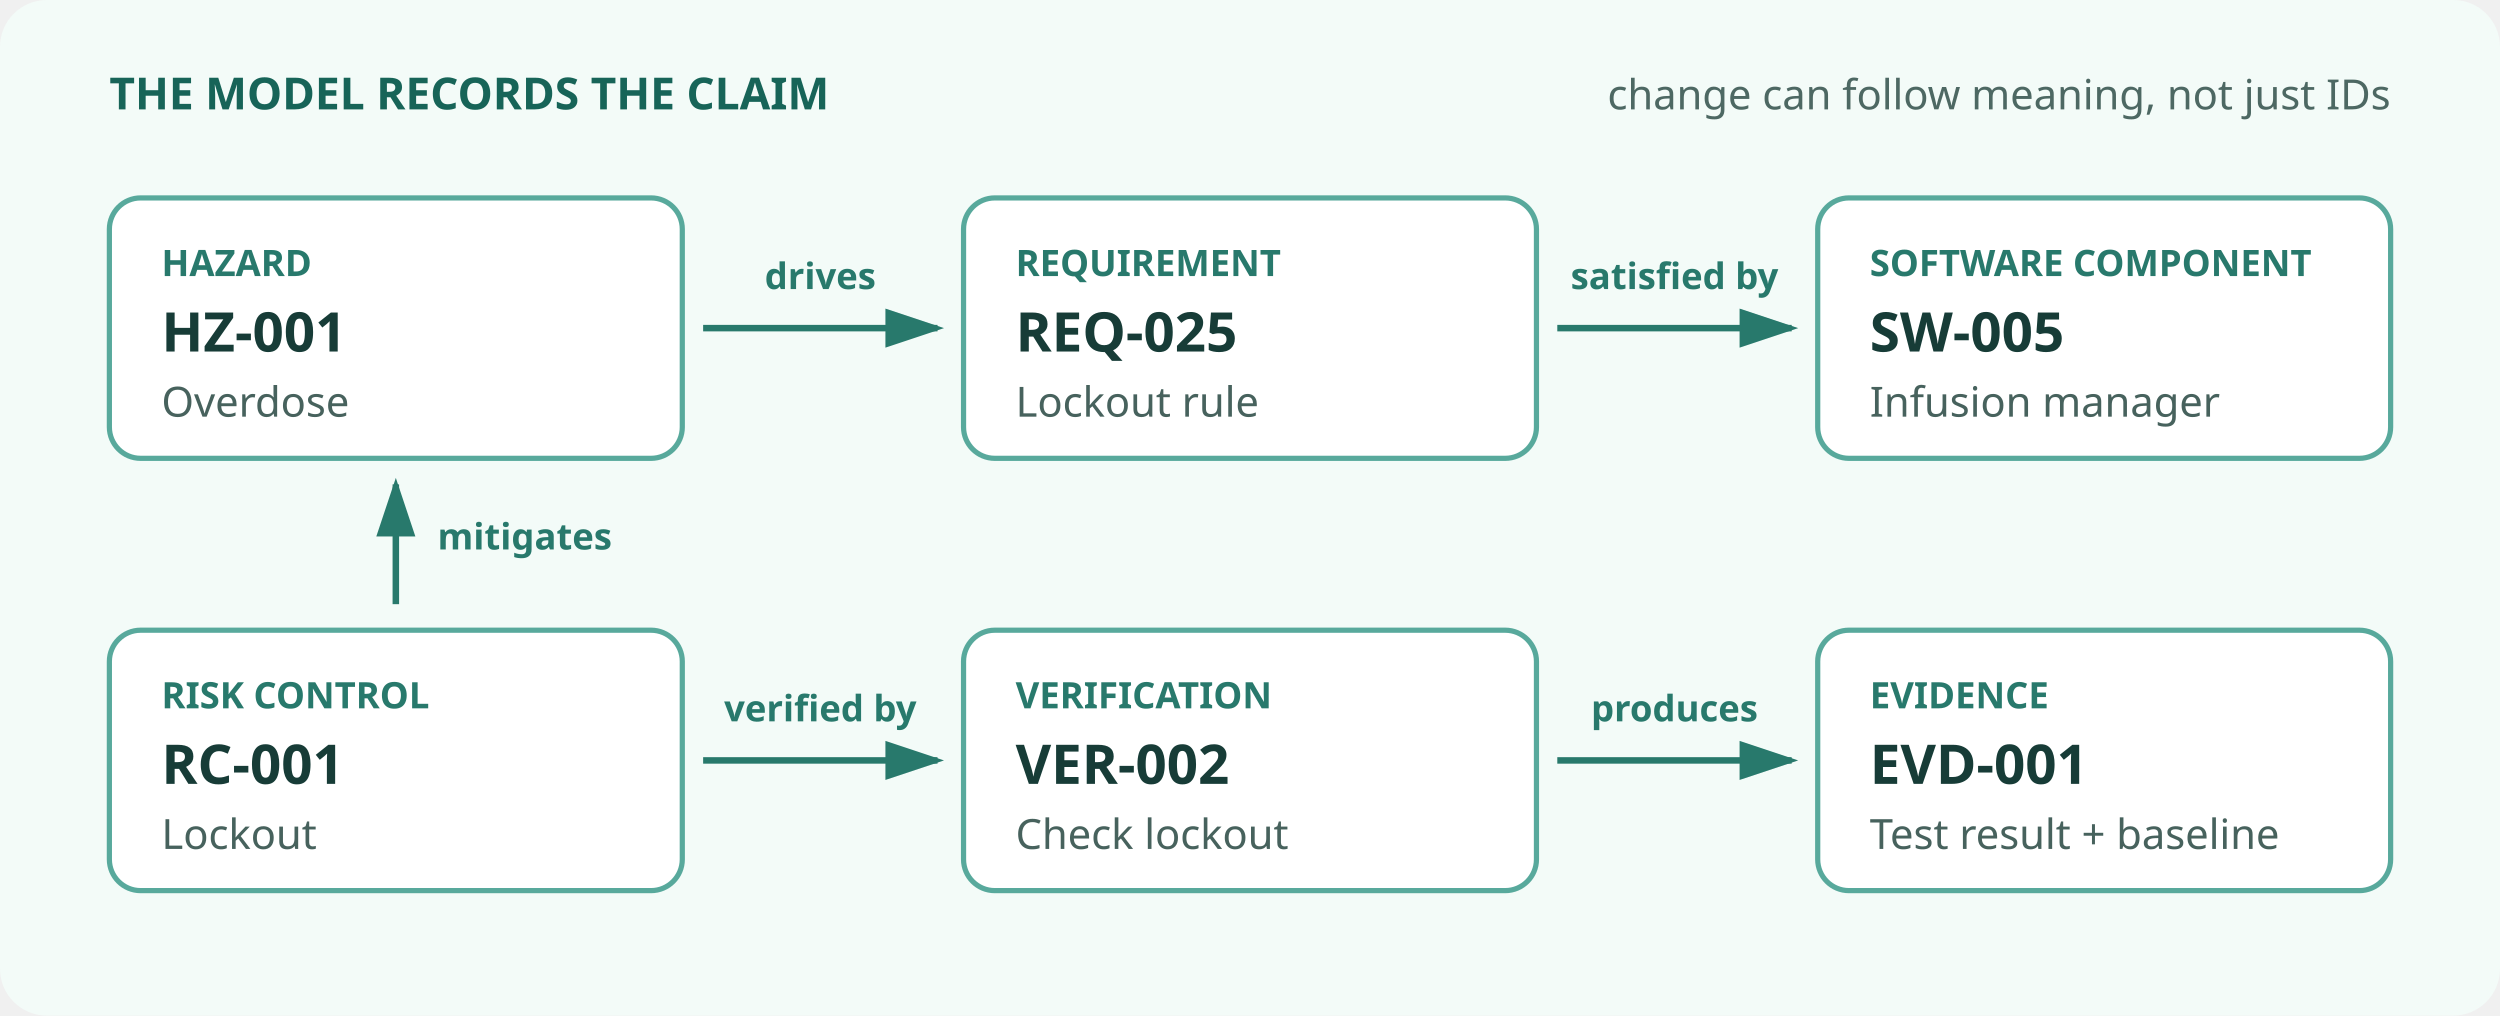
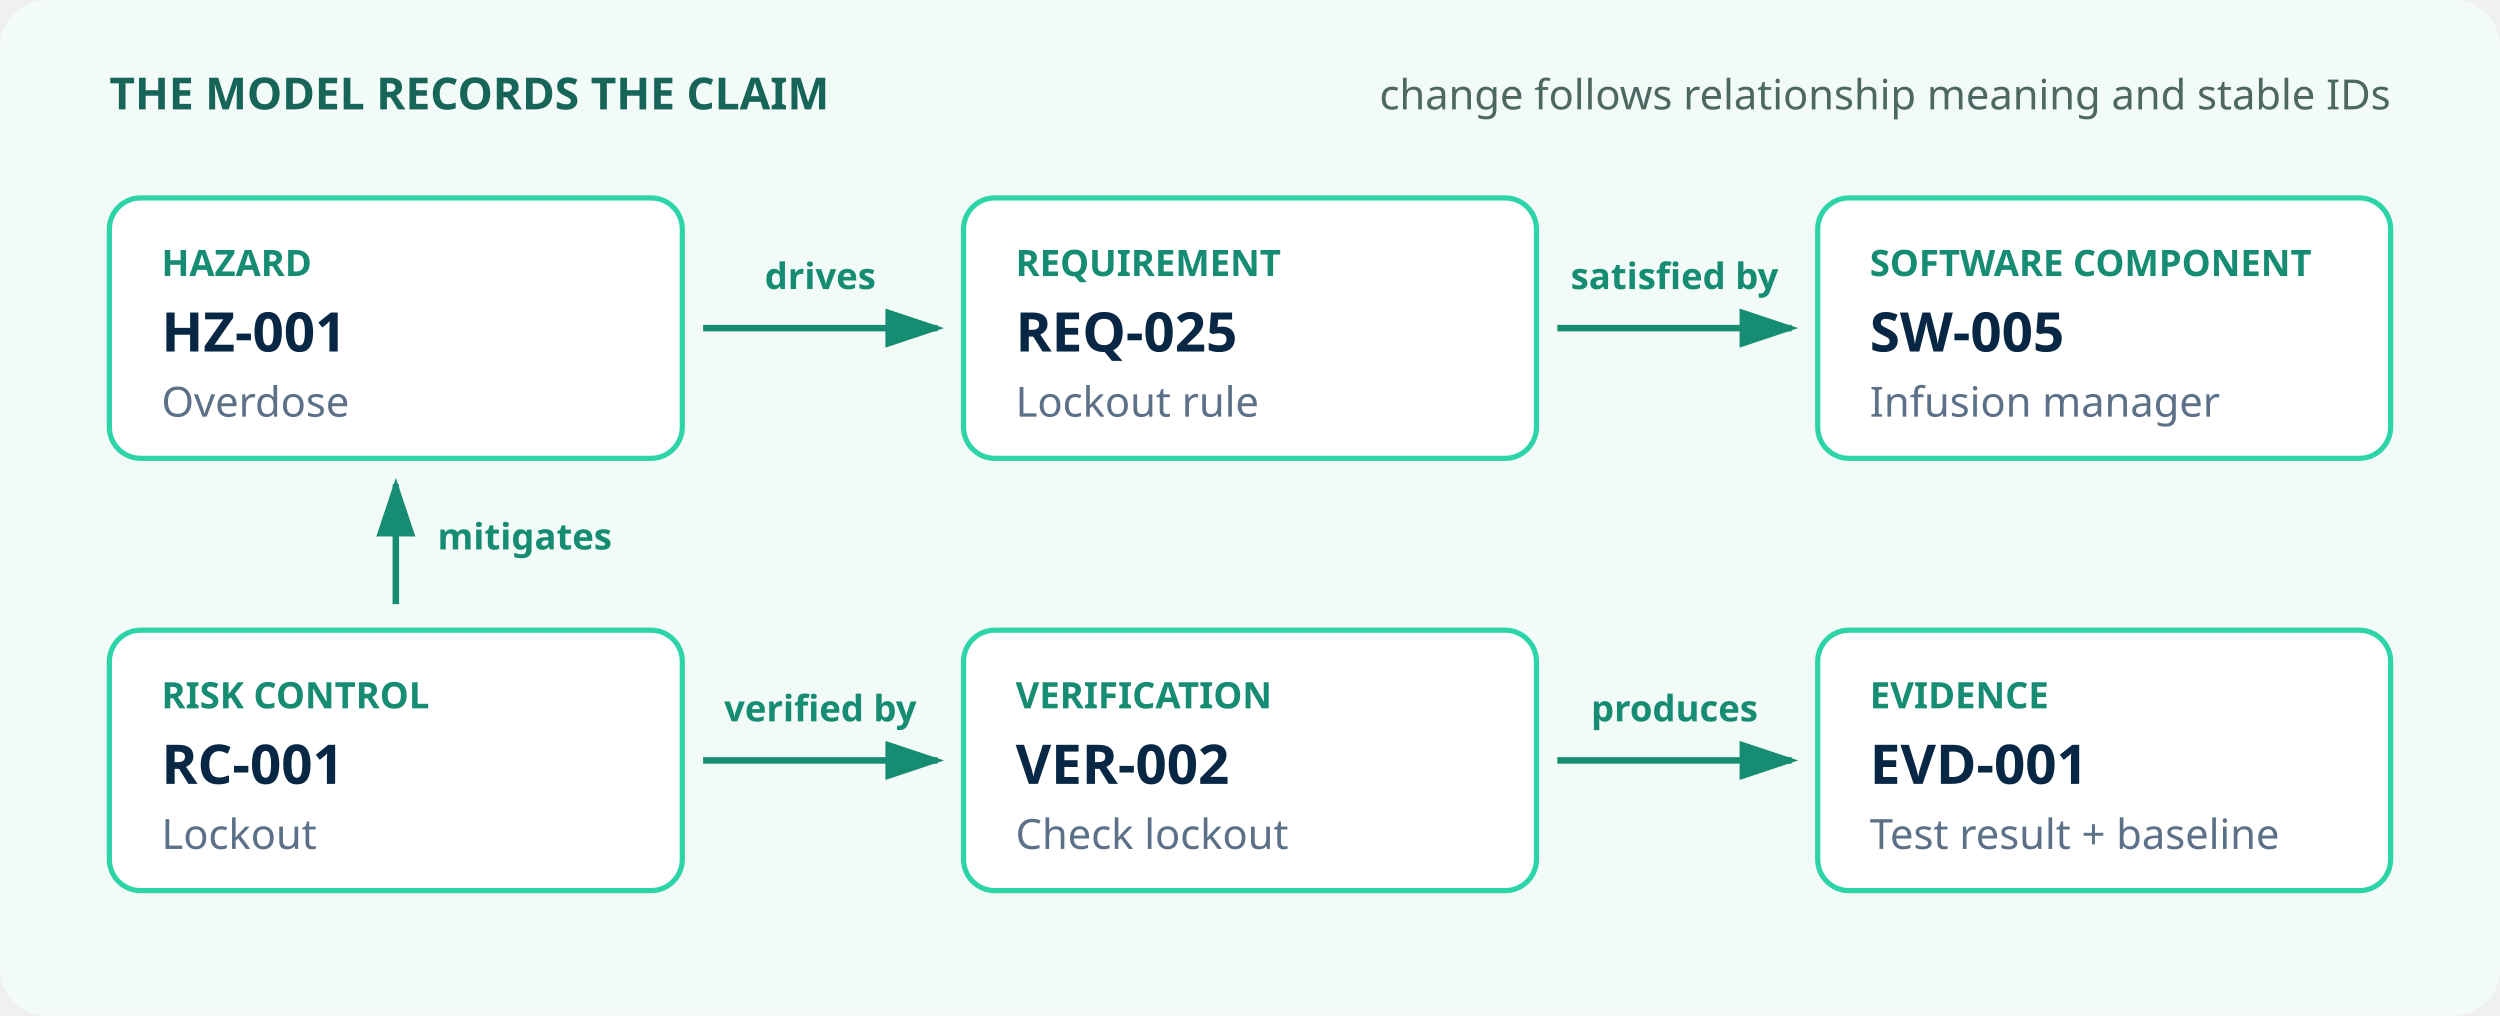
<svg xmlns="http://www.w3.org/2000/svg" viewBox="0 0 960 390" role="img" aria-labelledby="title desc">
  <defs>
    <marker id="arrow" markerWidth="10" markerHeight="10" refX="8" refY="3" orient="auto" markerUnits="strokeWidth">
-       <path d="M0,0 L0,6 L9,3 z" fill="#28796c" />
+       <path d="M0,0 L0,6 L9,3 z" fill="#168c72" />
    </marker>
  </defs>
  <rect width="960" height="390" rx="18" fill="#f3fbf8" />
  <g font-family="system-ui, sans-serif">
    <text x="42" y="42" font-size="17" font-weight="700" fill="#176458">THE MODEL RECORDS THE CLAIM</text>
-     <text x="918" y="42" text-anchor="end" font-size="16" fill="#4d6863">change can follow meaning, not just IDs</text>
-     <rect x="42" y="76" width="220" height="100" rx="12" fill="#ffffff" stroke="#58a99c" stroke-width="2" />
-     <text x="62" y="106" font-size="14" font-weight="700" fill="#28796c">HAZARD</text>
-     <text x="62" y="135" font-size="21" font-weight="700" fill="#173c37">HZ-001</text>
-     <text x="62" y="160" font-size="16" fill="#47625d">Overdose</text>
-     <rect x="370" y="76" width="220" height="100" rx="12" fill="#ffffff" stroke="#58a99c" stroke-width="2" />
-     <text x="390" y="106" font-size="14" font-weight="700" fill="#28796c">REQUIREMENT</text>
-     <text x="390" y="135" font-size="21" font-weight="700" fill="#173c37">REQ-025</text>
-     <text x="390" y="160" font-size="16" fill="#47625d">Lockout rule</text>
-     <rect x="698" y="76" width="220" height="100" rx="12" fill="#ffffff" stroke="#58a99c" stroke-width="2" />
-     <text x="718" y="106" font-size="14" font-weight="700" fill="#28796c">SOFTWARE COMPONENT</text>
-     <text x="718" y="135" font-size="21" font-weight="700" fill="#173c37">SW-005</text>
-     <text x="718" y="160" font-size="16" fill="#47625d">Infusion manager</text>
-     <path d="M270 126 H360" stroke="#28796c" stroke-width="2.5" marker-end="url(#arrow)" />
-     <path d="M598 126 H688" stroke="#28796c" stroke-width="2.5" marker-end="url(#arrow)" />
-     <text x="315" y="111" text-anchor="middle" font-size="14" font-weight="700" fill="#28796c">drives</text>
-     <text x="643" y="111" text-anchor="middle" font-size="14" font-weight="700" fill="#28796c">satisfied by</text>
-     <rect x="42" y="242" width="220" height="100" rx="12" fill="#ffffff" stroke="#58a99c" stroke-width="2" />
-     <text x="62" y="272" font-size="14" font-weight="700" fill="#28796c">RISK CONTROL</text>
-     <text x="62" y="301" font-size="21" font-weight="700" fill="#173c37">RC-001</text>
-     <text x="62" y="326" font-size="16" fill="#47625d">Lockout</text>
-     <rect x="370" y="242" width="220" height="100" rx="12" fill="#ffffff" stroke="#58a99c" stroke-width="2" />
-     <text x="390" y="272" font-size="14" font-weight="700" fill="#28796c">VERIFICATION</text>
-     <text x="390" y="301" font-size="21" font-weight="700" fill="#173c37">VER-002</text>
-     <text x="390" y="326" font-size="16" fill="#47625d">Check lockout</text>
-     <rect x="698" y="242" width="220" height="100" rx="12" fill="#ffffff" stroke="#58a99c" stroke-width="2" />
-     <text x="718" y="272" font-size="14" font-weight="700" fill="#28796c">EVIDENCE</text>
-     <text x="718" y="301" font-size="21" font-weight="700" fill="#173c37">EVD-001</text>
-     <text x="718" y="326" font-size="16" fill="#47625d">Test result + baseline</text>
-     <path d="M152 232 V186" stroke="#28796c" stroke-width="2.5" marker-end="url(#arrow)" />
-     <path d="M270 292 H360" stroke="#28796c" stroke-width="2.5" marker-end="url(#arrow)" />
-     <path d="M598 292 H688" stroke="#28796c" stroke-width="2.5" marker-end="url(#arrow)" />
-     <text x="168" y="211" font-size="14" font-weight="700" fill="#28796c">mitigates</text>
-     <text x="315" y="277" text-anchor="middle" font-size="14" font-weight="700" fill="#28796c">verified by</text>
-     <text x="643" y="277" text-anchor="middle" font-size="14" font-weight="700" fill="#28796c">produces</text>
+     <text x="918" y="42" text-anchor="end" font-size="16" fill="#4d6863">change follows relationship meaning and stable IDs</text>
+     <rect x="42" y="76" width="220" height="100" rx="12" fill="#ffffff" stroke="#2dd4a8" stroke-width="2" />
+     <text x="62" y="106" font-size="14" font-weight="700" fill="#168c72">HAZARD</text>
+     <text x="62" y="135" font-size="21" font-weight="700" fill="#082744">HZ-001</text>
+     <text x="62" y="160" font-size="16" fill="#5c7188">Overdose</text>
+     <rect x="370" y="76" width="220" height="100" rx="12" fill="#ffffff" stroke="#2dd4a8" stroke-width="2" />
+     <text x="390" y="106" font-size="14" font-weight="700" fill="#168c72">REQUIREMENT</text>
+     <text x="390" y="135" font-size="21" font-weight="700" fill="#082744">REQ-025</text>
+     <text x="390" y="160" font-size="16" fill="#5c7188">Lockout rule</text>
+     <rect x="698" y="76" width="220" height="100" rx="12" fill="#ffffff" stroke="#2dd4a8" stroke-width="2" />
+     <text x="718" y="106" font-size="14" font-weight="700" fill="#168c72">SOFTWARE COMPONENT</text>
+     <text x="718" y="135" font-size="21" font-weight="700" fill="#082744">SW-005</text>
+     <text x="718" y="160" font-size="16" fill="#5c7188">Infusion manager</text>
+     <path d="M270 126 H360" stroke="#168c72" stroke-width="2.5" marker-end="url(#arrow)" />
+     <path d="M598 126 H688" stroke="#168c72" stroke-width="2.5" marker-end="url(#arrow)" />
+     <text x="315" y="111" text-anchor="middle" font-size="14" font-weight="700" fill="#168c72">drives</text>
+     <text x="643" y="111" text-anchor="middle" font-size="14" font-weight="700" fill="#168c72">satisfied by</text>
+     <rect x="42" y="242" width="220" height="100" rx="12" fill="#ffffff" stroke="#2dd4a8" stroke-width="2" />
+     <text x="62" y="272" font-size="14" font-weight="700" fill="#168c72">RISK CONTROL</text>
+     <text x="62" y="301" font-size="21" font-weight="700" fill="#082744">RC-001</text>
+     <text x="62" y="326" font-size="16" fill="#5c7188">Lockout</text>
+     <rect x="370" y="242" width="220" height="100" rx="12" fill="#ffffff" stroke="#2dd4a8" stroke-width="2" />
+     <text x="390" y="272" font-size="14" font-weight="700" fill="#168c72">VERIFICATION</text>
+     <text x="390" y="301" font-size="21" font-weight="700" fill="#082744">VER-002</text>
+     <text x="390" y="326" font-size="16" fill="#5c7188">Check lockout</text>
+     <rect x="698" y="242" width="220" height="100" rx="12" fill="#ffffff" stroke="#2dd4a8" stroke-width="2" />
+     <text x="718" y="272" font-size="14" font-weight="700" fill="#168c72">EVIDENCE</text>
+     <text x="718" y="301" font-size="21" font-weight="700" fill="#082744">EVD-001</text>
+     <text x="718" y="326" font-size="16" fill="#5c7188">Test result + baseline</text>
+     <path d="M152 232 V186" stroke="#168c72" stroke-width="2.5" marker-end="url(#arrow)" />
+     <path d="M270 292 H360" stroke="#168c72" stroke-width="2.5" marker-end="url(#arrow)" />
+     <path d="M598 292 H688" stroke="#168c72" stroke-width="2.5" marker-end="url(#arrow)" />
+     <text x="168" y="211" font-size="14" font-weight="700" fill="#168c72">mitigates</text>
+     <text x="315" y="277" text-anchor="middle" font-size="14" font-weight="700" fill="#168c72">verified by</text>
+     <text x="643" y="277" text-anchor="middle" font-size="14" font-weight="700" fill="#168c72">produces</text>
  </g>
</svg>
